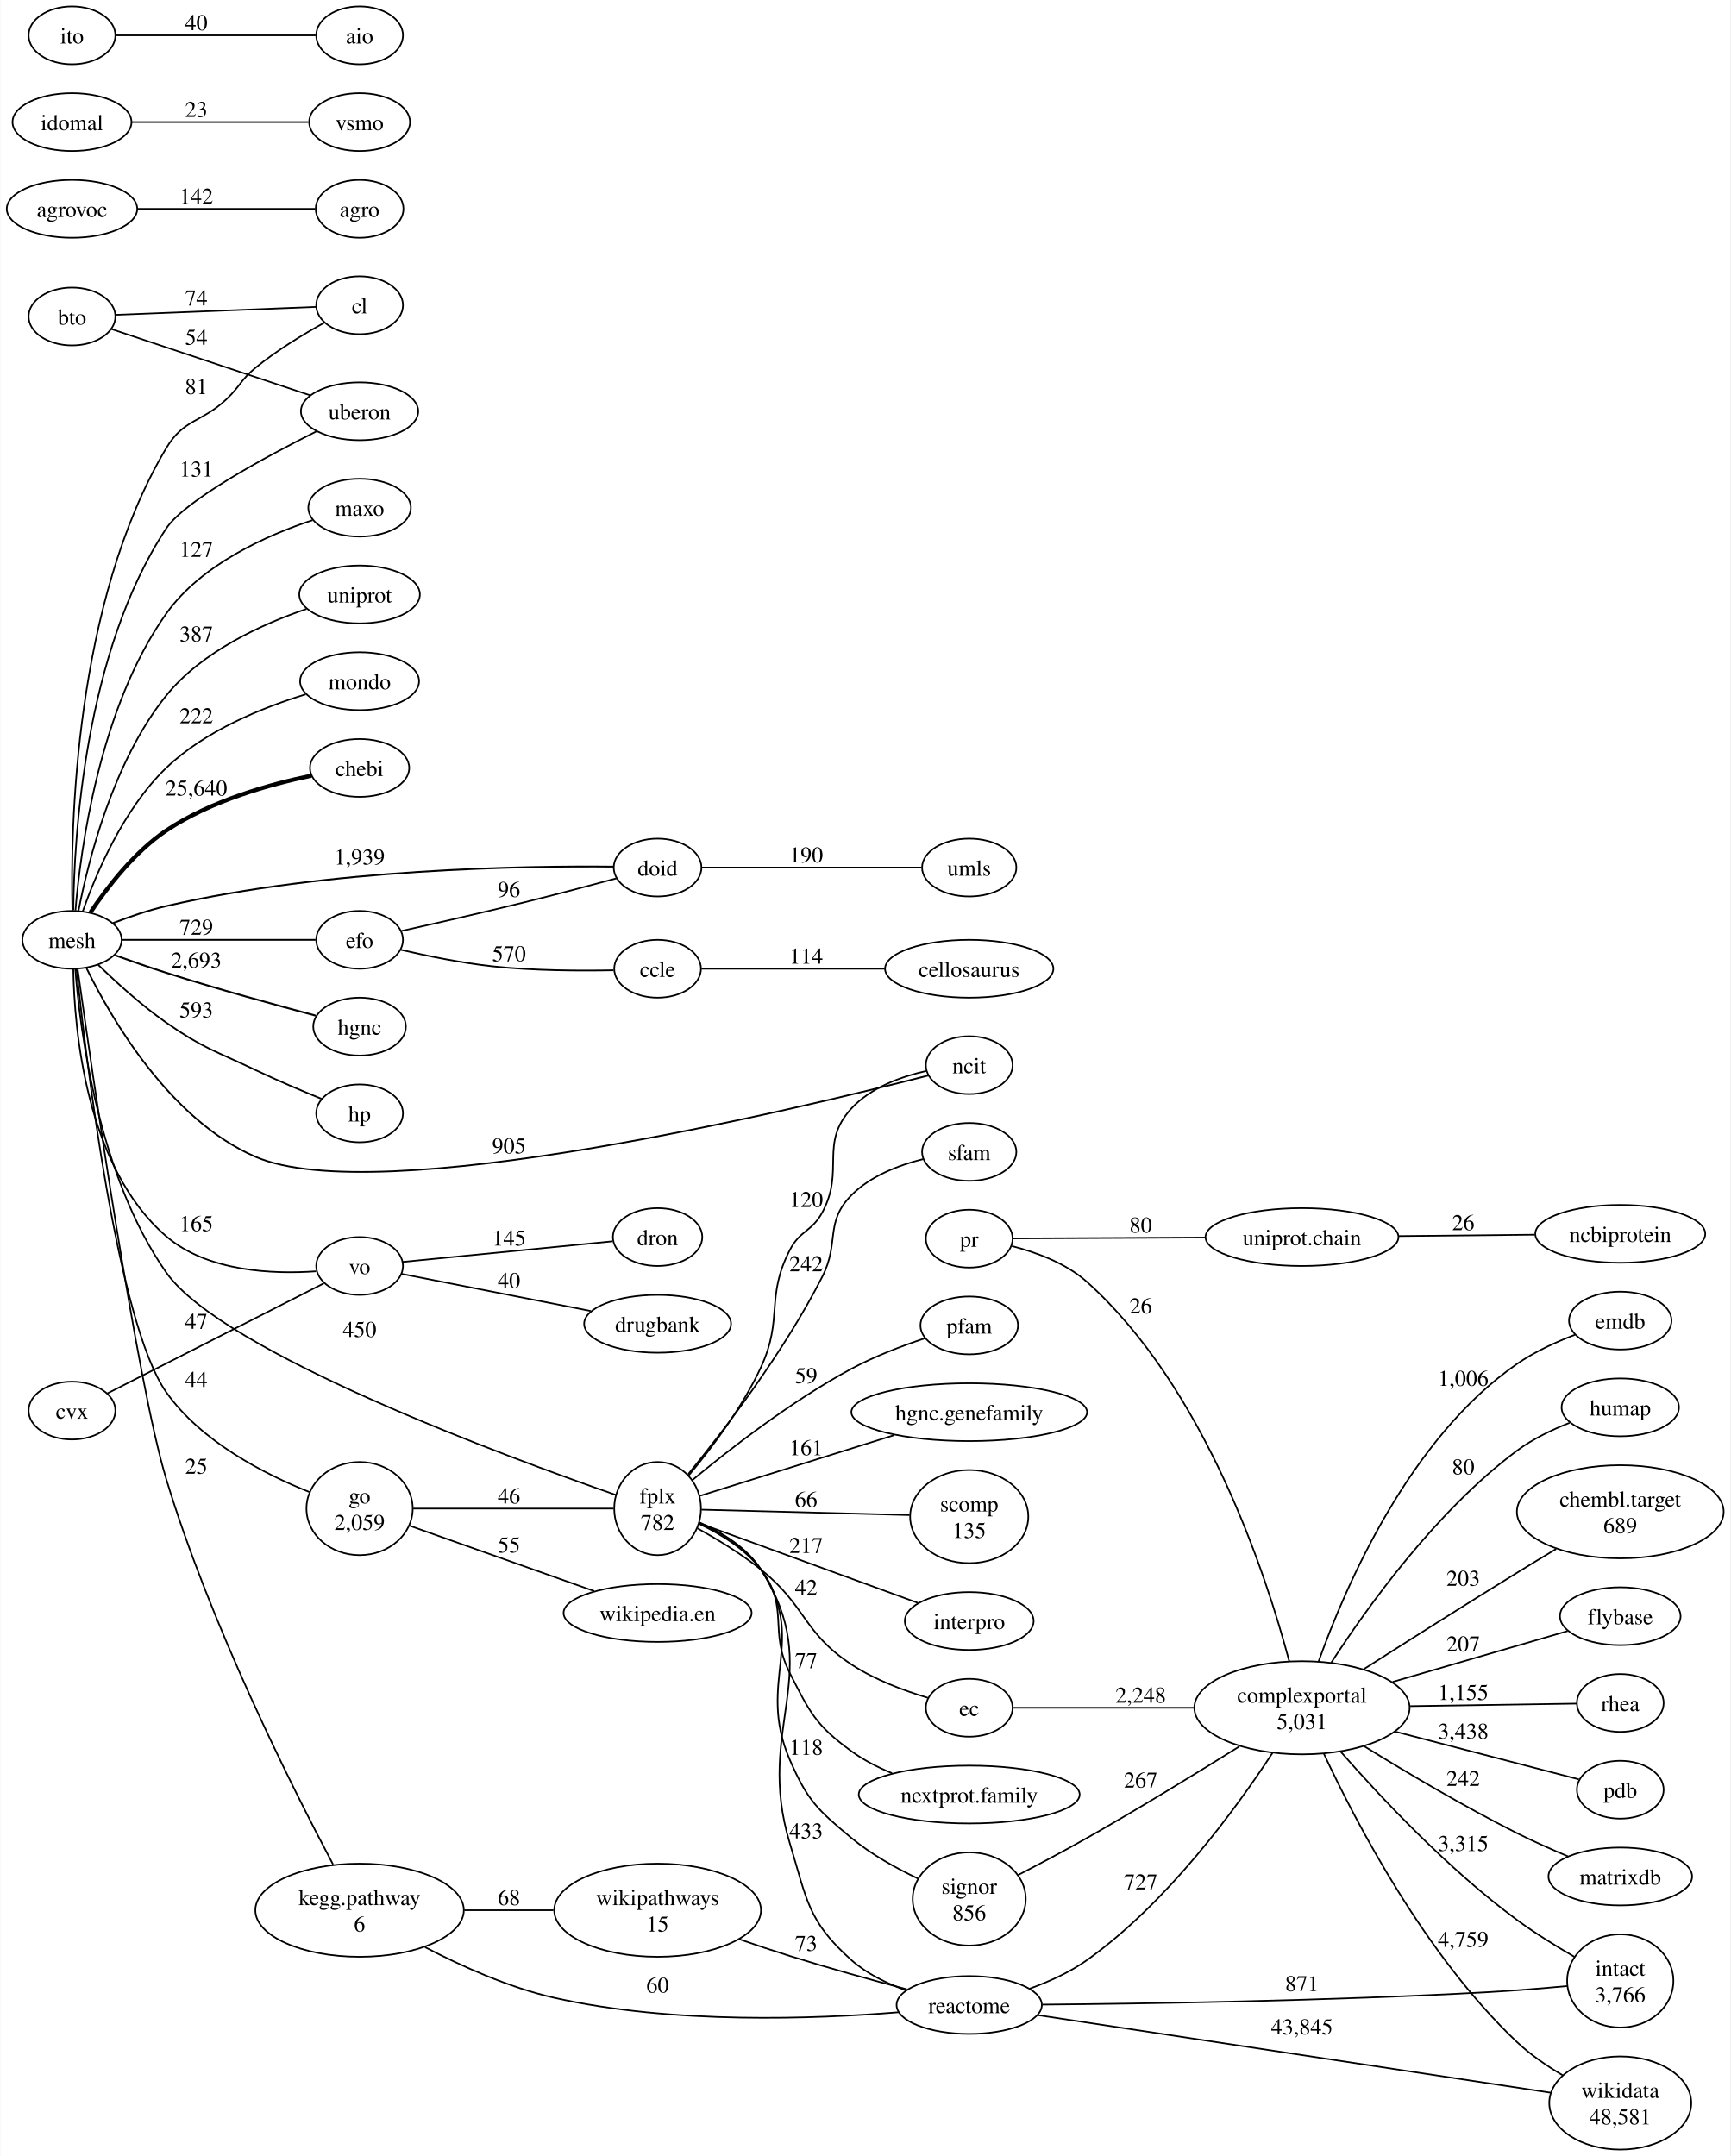
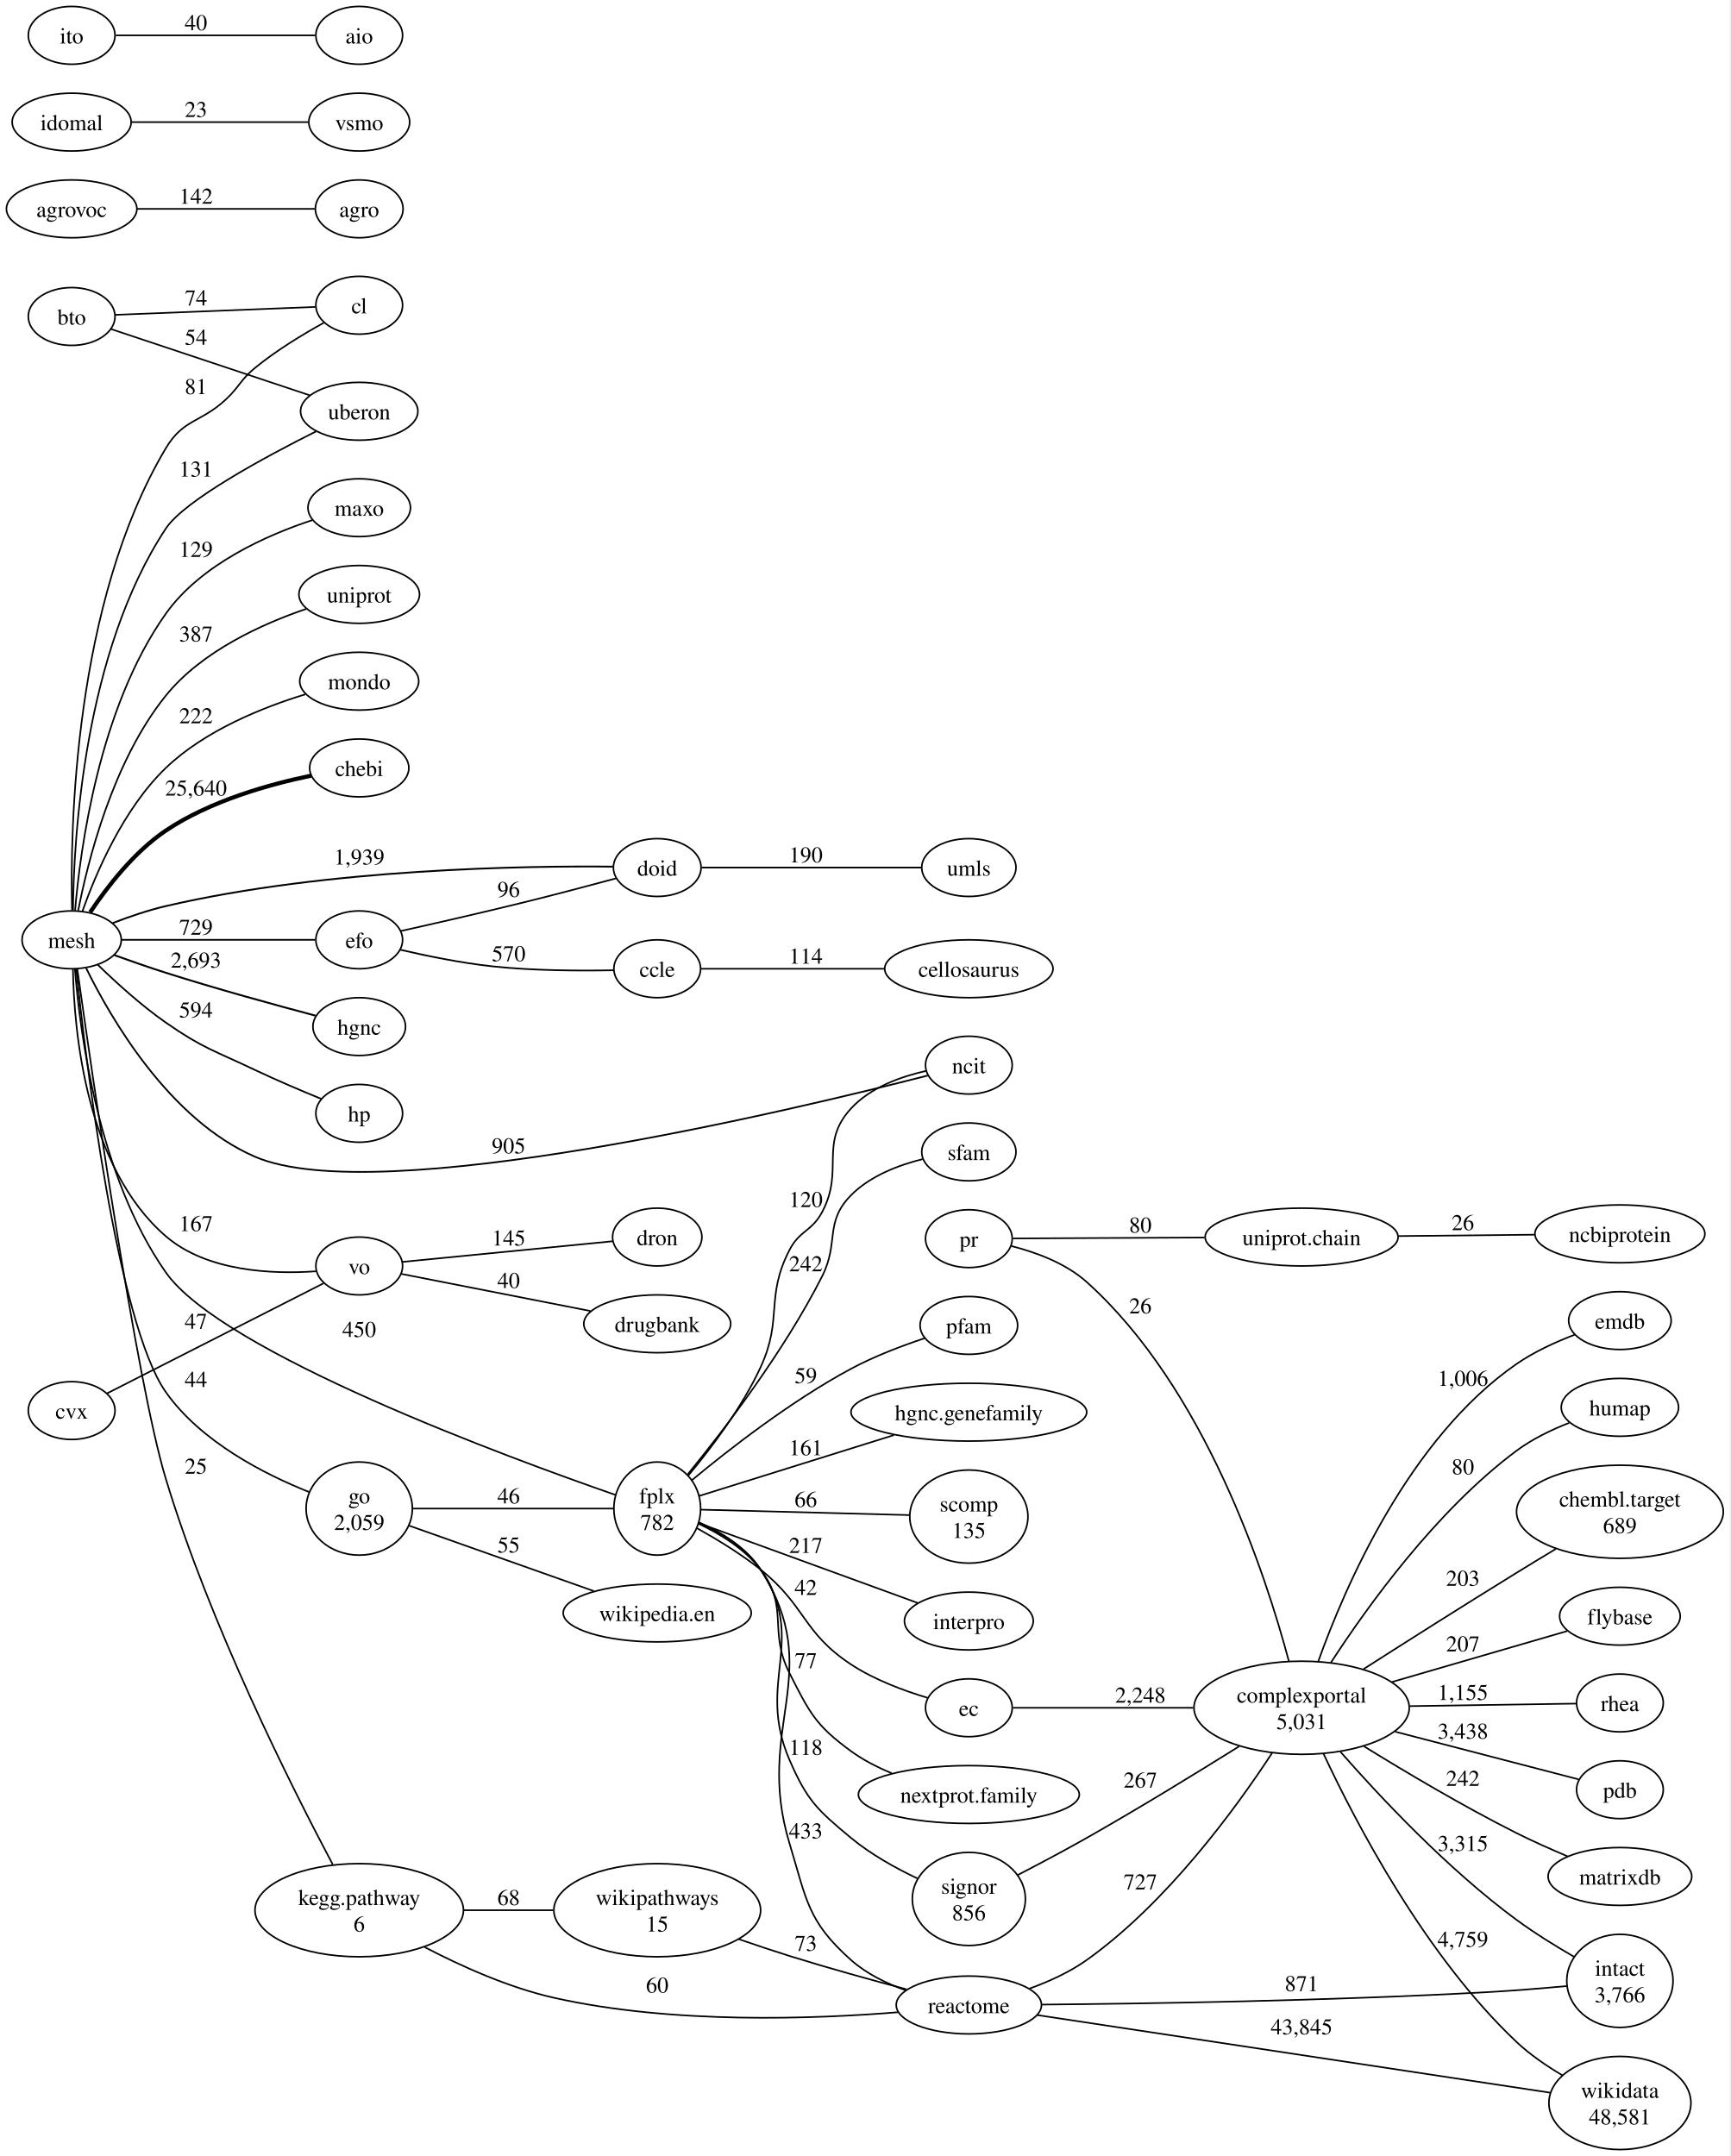
- <svg xmlns="http://www.w3.org/2000/svg" width="1077pt" height="1342pt" viewBox="0.00 0.00 1076.56 1341.99">
+ <svg xmlns="http://www.w3.org/2000/svg" width="1077pt" height="1342pt" viewBox="0.00 0.00 1077.00 1342.00">
  <g id="graph0" class="graph" transform="scale(1 1) rotate(0) translate(4 1337.99)">
    <polygon fill="white" stroke="none" points="-4,4 -4,-1337.99 1072.56,-1337.99 1072.56,4 -4,4" />
    <g id="node1" class="node">
      <ellipse fill="none" stroke="black" cx="40.6" cy="-752.99" rx="30.88" ry="18" />
-       <text text-anchor="middle" x="40.6" y="-747.94" font-family="Times,serif" font-size="14.00">mesh</text>
+       <text xml:space="preserve" text-anchor="middle" x="40.6" y="-747.94" font-family="Times,serif" font-size="14.00">mesh</text>
    </g>
    <g id="node2" class="node">
      <ellipse fill="none" stroke="black" cx="219.58" cy="-859.99" rx="30.88" ry="18" />
-       <text text-anchor="middle" x="219.58" y="-854.94" font-family="Times,serif" font-size="14.00">chebi</text>
+       <text xml:space="preserve" text-anchor="middle" x="219.58" y="-854.94" font-family="Times,serif" font-size="14.00">chebi</text>
    </g>
    <g id="edge1" class="edge">
      <path fill="none" stroke="black" stroke-width="2.58" d="M52.13,-770.15C62.39,-785.51 79.3,-807.61 99.21,-820.99 126.89,-839.6 164.12,-849.9 189.6,-855.17" />
-       <text text-anchor="middle" x="117.96" y="-842.8" font-family="Times,serif" font-size="14.00">25,640</text>
+       <text xml:space="preserve" text-anchor="middle" x="117.96" y="-842.8" font-family="Times,serif" font-size="14.00">25,640</text>
    </g>
    <g id="node3" class="node">
      <ellipse fill="none" stroke="black" cx="219.58" cy="-752.99" rx="27" ry="18" />
-       <text text-anchor="middle" x="219.58" y="-747.94" font-family="Times,serif" font-size="14.00">efo</text>
+       <text xml:space="preserve" text-anchor="middle" x="219.58" y="-747.94" font-family="Times,serif" font-size="14.00">efo</text>
    </g>
    <g id="edge2" class="edge">
      <path fill="none" stroke="black" stroke-width="1.04" d="M71.63,-752.99C105.45,-752.99 159.91,-752.99 192.18,-752.99" />
-       <text text-anchor="middle" x="117.96" y="-756.19" font-family="Times,serif" font-size="14.00">729</text>
+       <text xml:space="preserve" text-anchor="middle" x="117.96" y="-756.19" font-family="Times,serif" font-size="14.00">729</text>
    </g>
    <g id="node4" class="node">
      <ellipse fill="none" stroke="black" cx="405.06" cy="-797.99" rx="27.3" ry="18" />
-       <text text-anchor="middle" x="405.06" y="-792.94" font-family="Times,serif" font-size="14.00">doid</text>
+       <text xml:space="preserve" text-anchor="middle" x="405.06" y="-792.94" font-family="Times,serif" font-size="14.00">doid</text>
    </g>
    <g id="edge3" class="edge">
      <path fill="none" stroke="black" stroke-width="1.12" d="M66.16,-763.43C76.23,-767.32 88.11,-771.41 99.21,-773.99 200.04,-797.46 324.14,-799.1 377.55,-798.55" />
-       <text text-anchor="middle" x="219.58" y="-799.88" font-family="Times,serif" font-size="14.00">1,939</text>
+       <text xml:space="preserve" text-anchor="middle" x="219.58" y="-799.88" font-family="Times,serif" font-size="14.00">1,939</text>
    </g>
    <g id="node5" class="node">
      <ellipse fill="none" stroke="black" cx="219.58" cy="-698.99" rx="28.83" ry="18" />
-       <text text-anchor="middle" x="219.58" y="-693.94" font-family="Times,serif" font-size="14.00">hgnc</text>
+       <text xml:space="preserve" text-anchor="middle" x="219.58" y="-693.94" font-family="Times,serif" font-size="14.00">hgnc</text>
    </g>
    <g id="edge4" class="edge">
      <path fill="none" stroke="black" stroke-width="1.17" d="M67.28,-743.43C77.21,-739.85 88.69,-735.84 99.21,-732.49 131,-722.38 168.06,-712.24 192.35,-705.8" />
-       <text text-anchor="middle" x="117.96" y="-735.69" font-family="Times,serif" font-size="14.00">2,693</text>
+       <text xml:space="preserve" text-anchor="middle" x="117.96" y="-735.69" font-family="Times,serif" font-size="14.00">2,693</text>
    </g>
    <g id="node6" class="node">
      <ellipse fill="none" stroke="black" cx="219.58" cy="-644.99" rx="27" ry="18" />
-       <text text-anchor="middle" x="219.58" y="-639.94" font-family="Times,serif" font-size="14.00">hp</text>
+       <text xml:space="preserve" text-anchor="middle" x="219.58" y="-639.94" font-family="Times,serif" font-size="14.00">hp</text>
    </g>
    <g id="edge5" class="edge">
      <path fill="none" stroke="black" stroke-width="1.04" d="M56.88,-737.47C68.02,-726.63 83.8,-712.24 99.21,-701.49 122.12,-685.51 129.48,-684 154.71,-671.99 168.19,-665.58 183.6,-659.04 195.9,-654.01" />
-       <text text-anchor="middle" x="117.96" y="-704.69" font-family="Times,serif" font-size="14.00">593</text>
+       <text xml:space="preserve" text-anchor="middle" x="117.96" y="-704.69" font-family="Times,serif" font-size="14.00">594</text>
    </g>
    <g id="node7" class="node">
      <ellipse fill="none" stroke="black" cx="219.58" cy="-398.99" rx="33.06" ry="28.99" />
-       <text text-anchor="middle" x="219.58" y="-402.19" font-family="Times,serif" font-size="14.00">go</text>
-       <text text-anchor="middle" x="219.58" y="-385.69" font-family="Times,serif" font-size="14.00">2,059</text>
+       <text xml:space="preserve" text-anchor="middle" x="219.58" y="-402.19" font-family="Times,serif" font-size="14.00">go</text>
+       <text xml:space="preserve" text-anchor="middle" x="219.58" y="-385.69" font-family="Times,serif" font-size="14.00">2,059</text>
    </g>
    <g id="edge6" class="edge">
      <path fill="none" stroke="black" d="M43.43,-734.73C49.24,-679.4 68.77,-514.73 99.21,-471.49 121.05,-440.46 160.8,-420.28 188.4,-409.27" />
-       <text text-anchor="middle" x="117.96" y="-474.69" font-family="Times,serif" font-size="14.00">44</text>
+       <text xml:space="preserve" text-anchor="middle" x="117.96" y="-474.69" font-family="Times,serif" font-size="14.00">44</text>
    </g>
    <g id="node8" class="node">
      <ellipse fill="none" stroke="black" cx="405.06" cy="-398.99" rx="27" ry="28.99" />
-       <text text-anchor="middle" x="405.06" y="-402.19" font-family="Times,serif" font-size="14.00">fplx</text>
-       <text text-anchor="middle" x="405.06" y="-385.69" font-family="Times,serif" font-size="14.00">782</text>
+       <text xml:space="preserve" text-anchor="middle" x="405.06" y="-402.19" font-family="Times,serif" font-size="14.00">fplx</text>
+       <text xml:space="preserve" text-anchor="middle" x="405.06" y="-385.69" font-family="Times,serif" font-size="14.00">782</text>
    </g>
    <g id="edge7" class="edge">
      <path fill="none" stroke="black" d="M42.65,-734.66C45.64,-696.3 57,-606.15 99.21,-545.99 134.22,-496.09 312.76,-430.51 379.15,-407.45" />
-       <text text-anchor="middle" x="219.58" y="-505.81" font-family="Times,serif" font-size="14.00">450</text>
+       <text xml:space="preserve" text-anchor="middle" x="219.58" y="-505.81" font-family="Times,serif" font-size="14.00">450</text>
    </g>
    <g id="node9" class="node">
      <ellipse fill="none" stroke="black" cx="219.58" cy="-1147.99" rx="27" ry="18" />
-       <text text-anchor="middle" x="219.58" y="-1142.94" font-family="Times,serif" font-size="14.00">cl</text>
+       <text xml:space="preserve" text-anchor="middle" x="219.58" y="-1142.94" font-family="Times,serif" font-size="14.00">cl</text>
    </g>
    <g id="edge8" class="edge">
      <path fill="none" stroke="black" d="M40.84,-771.4C39.62,-821.43 41.82,-962.61 99.21,-1058.99 110.2,-1077.45 121.05,-1074.78 136.71,-1089.49 145.3,-1097.57 145.59,-1101.51 154.71,-1108.99 167.97,-1119.87 184.54,-1129.89 197.48,-1137.06" />
-       <text text-anchor="middle" x="117.96" y="-1092.69" font-family="Times,serif" font-size="14.00">81</text>
+       <text xml:space="preserve" text-anchor="middle" x="117.96" y="-1092.69" font-family="Times,serif" font-size="14.00">81</text>
    </g>
    <g id="node10" class="node">
      <ellipse fill="none" stroke="black" cx="219.58" cy="-549.99" rx="27" ry="18" />
-       <text text-anchor="middle" x="219.58" y="-544.94" font-family="Times,serif" font-size="14.00">vo</text>
+       <text xml:space="preserve" text-anchor="middle" x="219.58" y="-544.94" font-family="Times,serif" font-size="14.00">vo</text>
    </g>
    <g id="edge9" class="edge">
      <path fill="none" stroke="black" stroke-width="1.01" d="M41.4,-734.7C42.04,-697.2 49.24,-611.52 99.21,-568.49 124.95,-546.32 165.92,-544.8 192.53,-546.67" />
-       <text text-anchor="middle" x="117.96" y="-571.69" font-family="Times,serif" font-size="14.00">165</text>
+       <text xml:space="preserve" text-anchor="middle" x="117.96" y="-571.69" font-family="Times,serif" font-size="14.00">167</text>
    </g>
    <g id="node11" class="node">
      <ellipse fill="none" stroke="black" cx="219.58" cy="-148.99" rx="64.88" ry="28.99" />
-       <text text-anchor="middle" x="219.58" y="-152.19" font-family="Times,serif" font-size="14.00">kegg.pathway</text>
-       <text text-anchor="middle" x="219.58" y="-135.69" font-family="Times,serif" font-size="14.00">6</text>
+       <text xml:space="preserve" text-anchor="middle" x="219.58" y="-152.19" font-family="Times,serif" font-size="14.00">kegg.pathway</text>
+       <text xml:space="preserve" text-anchor="middle" x="219.58" y="-135.69" font-family="Times,serif" font-size="14.00">6</text>
    </g>
    <g id="edge10" class="edge">
      <path fill="none" stroke="black" d="M44.15,-734.61C52.68,-673.61 80.78,-478.29 99.21,-417.49 126.8,-326.44 177.54,-225.55 203.07,-177.48" />
-       <text text-anchor="middle" x="117.96" y="-420.69" font-family="Times,serif" font-size="14.00">25</text>
+       <text xml:space="preserve" text-anchor="middle" x="117.96" y="-420.69" font-family="Times,serif" font-size="14.00">25</text>
    </g>
    <g id="node12" class="node">
      <ellipse fill="none" stroke="black" cx="219.58" cy="-1021.99" rx="31.9" ry="18" />
-       <text text-anchor="middle" x="219.58" y="-1016.94" font-family="Times,serif" font-size="14.00">maxo</text>
+       <text xml:space="preserve" text-anchor="middle" x="219.58" y="-1016.94" font-family="Times,serif" font-size="14.00">maxo</text>
    </g>
    <g id="edge11" class="edge">
      <path fill="none" stroke="black" stroke-width="1.01" d="M42.74,-771.28C45.9,-809.1 57.53,-897.29 99.21,-955.99 121.21,-986.98 162.55,-1005.06 190.33,-1014.23" />
-       <text text-anchor="middle" x="117.96" y="-991.37" font-family="Times,serif" font-size="14.00">127</text>
+       <text xml:space="preserve" text-anchor="middle" x="117.96" y="-991.37" font-family="Times,serif" font-size="14.00">129</text>
    </g>
    <g id="node13" class="node">
      <ellipse fill="none" stroke="black" cx="599.01" cy="-674.99" rx="27" ry="18" />
-       <text text-anchor="middle" x="599.01" y="-669.94" font-family="Times,serif" font-size="14.00">ncit</text>
+       <text xml:space="preserve" text-anchor="middle" x="599.01" y="-669.94" font-family="Times,serif" font-size="14.00">ncit</text>
    </g>
    <g id="edge12" class="edge">
      <path fill="none" stroke="black" stroke-width="1.06" d="M49.65,-735.29C64.91,-704.24 101.38,-641.04 154.71,-617.99 231.28,-584.9 491.91,-647.59 573.44,-668.53" />
-       <text text-anchor="middle" x="312.59" y="-620.09" font-family="Times,serif" font-size="14.00">905</text>
+       <text xml:space="preserve" text-anchor="middle" x="312.59" y="-620.09" font-family="Times,serif" font-size="14.00">905</text>
    </g>
    <g id="node14" class="node">
      <ellipse fill="none" stroke="black" cx="219.58" cy="-967.99" rx="37.53" ry="18" />
-       <text text-anchor="middle" x="219.58" y="-962.94" font-family="Times,serif" font-size="14.00">uniprot</text>
+       <text xml:space="preserve" text-anchor="middle" x="219.58" y="-962.94" font-family="Times,serif" font-size="14.00">uniprot</text>
    </g>
    <g id="edge13" class="edge">
      <path fill="none" stroke="black" stroke-width="1.02" d="M44.68,-771.21C50.61,-801.75 66.07,-863.92 99.21,-904.99 121.57,-932.72 159.46,-949.73 186.56,-958.97" />
-       <text text-anchor="middle" x="117.96" y="-938.7" font-family="Times,serif" font-size="14.00">387</text>
+       <text xml:space="preserve" text-anchor="middle" x="117.96" y="-938.7" font-family="Times,serif" font-size="14.00">387</text>
    </g>
    <g id="node15" class="node">
      <ellipse fill="none" stroke="black" cx="219.58" cy="-913.99" rx="37.02" ry="18" />
-       <text text-anchor="middle" x="219.58" y="-908.94" font-family="Times,serif" font-size="14.00">mondo</text>
+       <text xml:space="preserve" text-anchor="middle" x="219.58" y="-908.94" font-family="Times,serif" font-size="14.00">mondo</text>
    </g>
    <g id="edge14" class="edge">
      <path fill="none" stroke="black" stroke-width="1.01" d="M47.25,-770.67C55.43,-793.81 72.57,-834.43 99.21,-859.99 123.58,-883.38 159.84,-897.81 186,-905.8" />
-       <text text-anchor="middle" x="117.96" y="-887.8" font-family="Times,serif" font-size="14.00">222</text>
+       <text xml:space="preserve" text-anchor="middle" x="117.96" y="-887.8" font-family="Times,serif" font-size="14.00">222</text>
    </g>
    <g id="node16" class="node">
      <ellipse fill="none" stroke="black" cx="219.58" cy="-1081.99" rx="36.51" ry="18" />
-       <text text-anchor="middle" x="219.58" y="-1076.94" font-family="Times,serif" font-size="14.00">uberon</text>
+       <text xml:space="preserve" text-anchor="middle" x="219.58" y="-1076.94" font-family="Times,serif" font-size="14.00">uberon</text>
    </g>
    <g id="edge15" class="edge">
      <path fill="none" stroke="black" stroke-width="1.01" d="M41.43,-771.44C41.88,-816.07 48.23,-931.83 99.21,-1008.99 110.79,-1026.52 161.23,-1053.7 192.73,-1069.48" />
-       <text text-anchor="middle" x="117.96" y="-1041.35" font-family="Times,serif" font-size="14.00">131</text>
+       <text xml:space="preserve" text-anchor="middle" x="117.96" y="-1041.35" font-family="Times,serif" font-size="14.00">131</text>
    </g>
    <g id="edge16" class="edge">
      <path fill="none" stroke="black" stroke-width="1.01" d="M245.4,-758.47C266.12,-763.09 296.39,-769.99 322.71,-776.49 341.86,-781.22 363.43,-786.94 379.55,-791.29" />
-       <text text-anchor="middle" x="312.59" y="-779.69" font-family="Times,serif" font-size="14.00">96</text>
+       <text xml:space="preserve" text-anchor="middle" x="312.59" y="-779.69" font-family="Times,serif" font-size="14.00">96</text>
    </g>
    <g id="node17" class="node">
      <ellipse fill="none" stroke="black" cx="405.06" cy="-734.99" rx="27" ry="18" />
-       <text text-anchor="middle" x="405.06" y="-729.94" font-family="Times,serif" font-size="14.00">ccle</text>
+       <text xml:space="preserve" text-anchor="middle" x="405.06" y="-729.94" font-family="Times,serif" font-size="14.00">ccle</text>
    </g>
    <g id="edge17" class="edge">
      <path fill="none" stroke="black" stroke-width="1.04" d="M245.12,-746.82C261.29,-743.05 283,-738.58 302.46,-736.49 327.89,-733.76 357.11,-733.65 377.66,-734.05" />
-       <text text-anchor="middle" x="312.59" y="-739.69" font-family="Times,serif" font-size="14.00">570</text>
+       <text xml:space="preserve" text-anchor="middle" x="312.59" y="-739.69" font-family="Times,serif" font-size="14.00">570</text>
    </g>
    <g id="node18" class="node">
      <ellipse fill="none" stroke="black" cx="599.01" cy="-797.99" rx="29.34" ry="18" />
-       <text text-anchor="middle" x="599.01" y="-792.94" font-family="Times,serif" font-size="14.00">umls</text>
+       <text xml:space="preserve" text-anchor="middle" x="599.01" y="-792.94" font-family="Times,serif" font-size="14.00">umls</text>
    </g>
    <g id="edge18" class="edge">
      <path fill="none" stroke="black" stroke-width="1.01" d="M432.75,-797.99C468.7,-797.99 532.43,-797.99 569.36,-797.99" />
-       <text text-anchor="middle" x="497.53" y="-801.19" font-family="Times,serif" font-size="14.00">190</text>
+       <text xml:space="preserve" text-anchor="middle" x="497.53" y="-801.19" font-family="Times,serif" font-size="14.00">190</text>
    </g>
    <g id="edge19" class="edge">
      <path fill="none" stroke="black" d="M252.96,-398.99C288.45,-398.99 344.72,-398.99 377.65,-398.99" />
-       <text text-anchor="middle" x="312.59" y="-402.19" font-family="Times,serif" font-size="14.00">46</text>
+       <text xml:space="preserve" text-anchor="middle" x="312.59" y="-402.19" font-family="Times,serif" font-size="14.00">46</text>
    </g>
    <g id="node19" class="node">
      <ellipse fill="none" stroke="black" cx="405.06" cy="-333.99" rx="58.52" ry="18" />
-       <text text-anchor="middle" x="405.06" y="-328.94" font-family="Times,serif" font-size="14.00">wikipedia.en</text>
+       <text xml:space="preserve" text-anchor="middle" x="405.06" y="-328.94" font-family="Times,serif" font-size="14.00">wikipedia.en</text>
    </g>
    <g id="edge20" class="edge">
      <path fill="none" stroke="black" d="M250.47,-388.4C281.85,-377.29 331.29,-359.77 365.57,-347.63" />
-       <text text-anchor="middle" x="312.59" y="-371.64" font-family="Times,serif" font-size="14.00">55</text>
+       <text xml:space="preserve" text-anchor="middle" x="312.59" y="-371.64" font-family="Times,serif" font-size="14.00">55</text>
    </g>
    <g id="edge22" class="edge">
      <path fill="none" stroke="black" d="M424.42,-419.6C438.63,-436.58 457.8,-461.87 469.4,-486.99 483.42,-517.33 472.08,-530.3 487.4,-559.99 493.73,-572.24 501.15,-571.34 507.65,-583.49 521.71,-609.73 505.52,-626.07 525.65,-647.99 537.72,-661.13 556.78,-667.9 572.31,-671.38" />
-       <text text-anchor="middle" x="497.53" y="-586.69" font-family="Times,serif" font-size="14.00">120</text>
+       <text xml:space="preserve" text-anchor="middle" x="497.53" y="-586.69" font-family="Times,serif" font-size="14.00">120</text>
    </g>
    <g id="node20" class="node">
      <ellipse fill="none" stroke="black" cx="599.01" cy="-89.99" rx="45.21" ry="18" />
-       <text text-anchor="middle" x="599.01" y="-84.94" font-family="Times,serif" font-size="14.00">reactome</text>
+       <text xml:space="preserve" text-anchor="middle" x="599.01" y="-84.94" font-family="Times,serif" font-size="14.00">reactome</text>
    </g>
    <g id="edge21" class="edge">
      <path fill="none" stroke="black" d="M431.11,-390.37C444.74,-384.33 460.58,-374.83 469.4,-360.99 510.38,-296.75 465.23,-263.39 487.4,-190.49 498.01,-155.64 498.44,-142.21 525.65,-117.99 535.21,-109.48 547.64,-103.43 559.5,-99.19" />
-       <text text-anchor="middle" x="497.53" y="-193.69" font-family="Times,serif" font-size="14.00">433</text>
+       <text xml:space="preserve" text-anchor="middle" x="497.53" y="-193.69" font-family="Times,serif" font-size="14.00">433</text>
    </g>
    <g id="node21" class="node">
      <ellipse fill="none" stroke="black" cx="599.01" cy="-458.99" rx="73.36" ry="18" />
-       <text text-anchor="middle" x="599.01" y="-453.94" font-family="Times,serif" font-size="14.00">hgnc.genefamily</text>
+       <text xml:space="preserve" text-anchor="middle" x="599.01" y="-453.94" font-family="Times,serif" font-size="14.00">hgnc.genefamily</text>
    </g>
    <g id="edge23" class="edge">
      <path fill="none" stroke="black" d="M431.15,-406.84C461.84,-416.43 514.38,-432.85 552.32,-444.71" />
-       <text text-anchor="middle" x="497.53" y="-432.19" font-family="Times,serif" font-size="14.00">161</text>
+       <text xml:space="preserve" text-anchor="middle" x="497.53" y="-432.19" font-family="Times,serif" font-size="14.00">161</text>
    </g>
    <g id="node22" class="node">
      <ellipse fill="none" stroke="black" cx="599.01" cy="-393.99" rx="36.77" ry="28.99" />
-       <text text-anchor="middle" x="599.01" y="-397.19" font-family="Times,serif" font-size="14.00">scomp</text>
-       <text text-anchor="middle" x="599.01" y="-380.69" font-family="Times,serif" font-size="14.00">135</text>
+       <text xml:space="preserve" text-anchor="middle" x="599.01" y="-397.19" font-family="Times,serif" font-size="14.00">scomp</text>
+       <text xml:space="preserve" text-anchor="middle" x="599.01" y="-380.69" font-family="Times,serif" font-size="14.00">135</text>
    </g>
    <g id="edge24" class="edge">
      <path fill="none" stroke="black" d="M432.35,-398.31C465.92,-397.43 524.19,-395.91 561.91,-394.93" />
-       <text text-anchor="middle" x="497.53" y="-399.99" font-family="Times,serif" font-size="14.00">66</text>
+       <text xml:space="preserve" text-anchor="middle" x="497.53" y="-399.99" font-family="Times,serif" font-size="14.00">66</text>
    </g>
    <g id="node23" class="node">
      <ellipse fill="none" stroke="black" cx="599.01" cy="-328.99" rx="40.09" ry="18" />
-       <text text-anchor="middle" x="599.01" y="-323.94" font-family="Times,serif" font-size="14.00">interpro</text>
+       <text xml:space="preserve" text-anchor="middle" x="599.01" y="-323.94" font-family="Times,serif" font-size="14.00">interpro</text>
    </g>
    <g id="edge25" class="edge">
      <path fill="none" stroke="black" d="M431.15,-389.84C466.11,-377.09 529.42,-354.01 567.2,-340.23" />
-       <text text-anchor="middle" x="497.53" y="-371.38" font-family="Times,serif" font-size="14.00">217</text>
+       <text xml:space="preserve" text-anchor="middle" x="497.53" y="-371.38" font-family="Times,serif" font-size="14.00">217</text>
    </g>
    <g id="node24" class="node">
      <ellipse fill="none" stroke="black" cx="599.01" cy="-274.99" rx="27" ry="18" />
-       <text text-anchor="middle" x="599.01" y="-269.94" font-family="Times,serif" font-size="14.00">ec</text>
+       <text xml:space="preserve" text-anchor="middle" x="599.01" y="-269.94" font-family="Times,serif" font-size="14.00">ec</text>
    </g>
    <g id="edge26" class="edge">
      <path fill="none" stroke="black" d="M429.91,-386.69C442.23,-379.85 457.19,-370.77 469.4,-360.99 497.69,-338.36 495.41,-321.94 525.65,-301.99 540.2,-292.39 558.64,-285.58 573.26,-281.2" />
-       <text text-anchor="middle" x="497.53" y="-345.24" font-family="Times,serif" font-size="14.00">42</text>
+       <text xml:space="preserve" text-anchor="middle" x="497.53" y="-345.24" font-family="Times,serif" font-size="14.00">42</text>
    </g>
    <g id="node25" class="node">
      <ellipse fill="none" stroke="black" cx="599.01" cy="-220.99" rx="68.75" ry="18" />
-       <text text-anchor="middle" x="599.01" y="-215.94" font-family="Times,serif" font-size="14.00">nextprot.family</text>
+       <text xml:space="preserve" text-anchor="middle" x="599.01" y="-215.94" font-family="Times,serif" font-size="14.00">nextprot.family</text>
    </g>
    <g id="edge27" class="edge">
      <path fill="none" stroke="black" d="M430.89,-389.49C444.11,-383.25 459.61,-373.84 469.4,-360.99 487.45,-337.32 473.93,-323.03 487.4,-296.49 499.84,-272.02 503.47,-264.17 525.65,-247.99 533.24,-242.46 542.08,-237.94 550.94,-234.28" />
-       <text text-anchor="middle" x="497.53" y="-299.69" font-family="Times,serif" font-size="14.00">77</text>
+       <text xml:space="preserve" text-anchor="middle" x="497.53" y="-299.69" font-family="Times,serif" font-size="14.00">77</text>
    </g>
    <g id="node26" class="node">
      <ellipse fill="none" stroke="black" cx="599.01" cy="-620.99" rx="29.34" ry="18" />
-       <text text-anchor="middle" x="599.01" y="-615.94" font-family="Times,serif" font-size="14.00">sfam</text>
+       <text xml:space="preserve" text-anchor="middle" x="599.01" y="-615.94" font-family="Times,serif" font-size="14.00">sfam</text>
    </g>
    <g id="edge28" class="edge">
      <path fill="none" stroke="black" d="M424,-420.26C446.15,-447.38 483.82,-496.43 507.65,-543.49 518.42,-564.75 508.93,-577.02 525.65,-593.99 537.51,-606.03 555.23,-612.75 570.16,-616.48" />
-       <text text-anchor="middle" x="497.53" y="-546.69" font-family="Times,serif" font-size="14.00">242</text>
+       <text xml:space="preserve" text-anchor="middle" x="497.53" y="-546.69" font-family="Times,serif" font-size="14.00">242</text>
    </g>
    <g id="node27" class="node">
      <ellipse fill="none" stroke="black" cx="599.01" cy="-512.99" rx="30.37" ry="18" />
-       <text text-anchor="middle" x="599.01" y="-507.94" font-family="Times,serif" font-size="14.00">pfam</text>
+       <text xml:space="preserve" text-anchor="middle" x="599.01" y="-507.94" font-family="Times,serif" font-size="14.00">pfam</text>
    </g>
    <g id="edge29" class="edge">
      <path fill="none" stroke="black" d="M426.5,-416.55C449.44,-435.59 488.33,-465.94 525.65,-485.99 540.18,-493.8 557.45,-500.33 571.48,-505.02" />
-       <text text-anchor="middle" x="497.53" y="-477.06" font-family="Times,serif" font-size="14.00">59</text>
+       <text xml:space="preserve" text-anchor="middle" x="497.53" y="-477.06" font-family="Times,serif" font-size="14.00">59</text>
    </g>
    <g id="node28" class="node">
      <ellipse fill="none" stroke="black" cx="599.01" cy="-155.99" rx="35.18" ry="28.99" />
-       <text text-anchor="middle" x="599.01" y="-159.19" font-family="Times,serif" font-size="14.00">signor</text>
-       <text text-anchor="middle" x="599.01" y="-142.69" font-family="Times,serif" font-size="14.00">856</text>
+       <text xml:space="preserve" text-anchor="middle" x="599.01" y="-159.19" font-family="Times,serif" font-size="14.00">signor</text>
+       <text xml:space="preserve" text-anchor="middle" x="599.01" y="-142.69" font-family="Times,serif" font-size="14.00">856</text>
    </g>
    <g id="edge30" class="edge">
      <path fill="none" stroke="black" d="M431.19,-390.07C444.67,-383.98 460.33,-374.52 469.4,-360.99 499.07,-316.74 466.21,-291.36 487.4,-242.49 498.33,-217.31 504.54,-211.54 525.65,-193.99 537.99,-183.74 553.53,-175.14 567.05,-168.72" />
-       <text text-anchor="middle" x="497.53" y="-245.69" font-family="Times,serif" font-size="14.00">118</text>
+       <text xml:space="preserve" text-anchor="middle" x="497.53" y="-245.69" font-family="Times,serif" font-size="14.00">118</text>
    </g>
    <g id="node34" class="node">
      <ellipse fill="none" stroke="black" cx="405.06" cy="-567.99" rx="27.81" ry="18" />
-       <text text-anchor="middle" x="405.06" y="-562.94" font-family="Times,serif" font-size="14.00">dron</text>
+       <text xml:space="preserve" text-anchor="middle" x="405.06" y="-562.94" font-family="Times,serif" font-size="14.00">dron</text>
    </g>
    <g id="edge36" class="edge">
      <path fill="none" stroke="black" stroke-width="1.01" d="M246.48,-552.53C281.05,-555.92 342,-561.9 377.1,-565.35" />
-       <text text-anchor="middle" x="312.59" y="-562.73" font-family="Times,serif" font-size="14.00">145</text>
+       <text xml:space="preserve" text-anchor="middle" x="312.59" y="-562.73" font-family="Times,serif" font-size="14.00">145</text>
    </g>
    <g id="node35" class="node">
      <ellipse fill="none" stroke="black" cx="405.06" cy="-513.99" rx="45.72" ry="18" />
-       <text text-anchor="middle" x="405.06" y="-508.94" font-family="Times,serif" font-size="14.00">drugbank</text>
+       <text xml:space="preserve" text-anchor="middle" x="405.06" y="-508.94" font-family="Times,serif" font-size="14.00">drugbank</text>
    </g>
    <g id="edge37" class="edge">
      <path fill="none" stroke="black" d="M245.71,-545.06C276.04,-539.11 327.43,-529.03 363.42,-521.96" />
-       <text text-anchor="middle" x="312.59" y="-536.27" font-family="Times,serif" font-size="14.00">40</text>
+       <text xml:space="preserve" text-anchor="middle" x="312.59" y="-536.27" font-family="Times,serif" font-size="14.00">40</text>
    </g>
    <g id="edge41" class="edge">
      <path fill="none" stroke="black" d="M260.28,-126.01C283.02,-114.14 312.56,-100.84 340.71,-94.49 414.59,-77.84 503.43,-81.27 555.04,-85.48" />
-       <text text-anchor="middle" x="405.06" y="-97.69" font-family="Times,serif" font-size="14.00">60</text>
+       <text xml:space="preserve" text-anchor="middle" x="405.06" y="-97.69" font-family="Times,serif" font-size="14.00">60</text>
    </g>
    <g id="node40" class="node">
      <ellipse fill="none" stroke="black" cx="405.06" cy="-148.99" rx="64.35" ry="28.99" />
-       <text text-anchor="middle" x="405.06" y="-152.19" font-family="Times,serif" font-size="14.00">wikipathways</text>
-       <text text-anchor="middle" x="405.06" y="-135.69" font-family="Times,serif" font-size="14.00">15</text>
+       <text xml:space="preserve" text-anchor="middle" x="405.06" y="-152.19" font-family="Times,serif" font-size="14.00">wikipathways</text>
+       <text xml:space="preserve" text-anchor="middle" x="405.06" y="-135.69" font-family="Times,serif" font-size="14.00">15</text>
    </g>
    <g id="edge40" class="edge">
      <path fill="none" stroke="black" d="M284.75,-148.99C302.73,-148.99 322.27,-148.99 340.23,-148.99" />
-       <text text-anchor="middle" x="312.59" y="-152.19" font-family="Times,serif" font-size="14.00">68</text>
+       <text xml:space="preserve" text-anchor="middle" x="312.59" y="-152.19" font-family="Times,serif" font-size="14.00">68</text>
    </g>
    <g id="node32" class="node">
      <ellipse fill="none" stroke="black" cx="599.01" cy="-734.99" rx="52.38" ry="18" />
-       <text text-anchor="middle" x="599.01" y="-729.94" font-family="Times,serif" font-size="14.00">cellosaurus</text>
+       <text xml:space="preserve" text-anchor="middle" x="599.01" y="-729.94" font-family="Times,serif" font-size="14.00">cellosaurus</text>
    </g>
    <g id="edge34" class="edge">
      <path fill="none" stroke="black" stroke-width="1.01" d="M432.35,-734.99C461.61,-734.99 509.63,-734.99 546.45,-734.99" />
-       <text text-anchor="middle" x="497.53" y="-738.19" font-family="Times,serif" font-size="14.00">114</text>
+       <text xml:space="preserve" text-anchor="middle" x="497.53" y="-738.19" font-family="Times,serif" font-size="14.00">114</text>
    </g>
    <g id="node41" class="node">
      <ellipse fill="none" stroke="black" cx="806.12" cy="-274.99" rx="67" ry="28.99" />
-       <text text-anchor="middle" x="806.12" y="-278.19" font-family="Times,serif" font-size="14.00">complexportal</text>
-       <text text-anchor="middle" x="806.12" y="-261.69" font-family="Times,serif" font-size="14.00">5,031</text>
+       <text xml:space="preserve" text-anchor="middle" x="806.12" y="-278.19" font-family="Times,serif" font-size="14.00">complexportal</text>
+       <text xml:space="preserve" text-anchor="middle" x="806.12" y="-261.69" font-family="Times,serif" font-size="14.00">5,031</text>
    </g>
    <g id="edge43" class="edge">
      <path fill="none" stroke="black" d="M636.76,-100.2C648.77,-104.55 661.73,-110.41 672.37,-117.99 722.37,-153.62 765.11,-212.24 787.77,-246.88" />
-       <text text-anchor="middle" x="705.75" y="-161.94" font-family="Times,serif" font-size="14.00">727</text>
+       <text xml:space="preserve" text-anchor="middle" x="705.75" y="-161.94" font-family="Times,serif" font-size="14.00">727</text>
    </g>
    <g id="node42" class="node">
      <ellipse fill="none" stroke="black" cx="1004.22" cy="-104.99" rx="33.06" ry="28.99" />
-       <text text-anchor="middle" x="1004.22" y="-108.19" font-family="Times,serif" font-size="14.00">intact</text>
-       <text text-anchor="middle" x="1004.22" y="-91.69" font-family="Times,serif" font-size="14.00">3,766</text>
+       <text xml:space="preserve" text-anchor="middle" x="1004.22" y="-108.19" font-family="Times,serif" font-size="14.00">intact</text>
+       <text xml:space="preserve" text-anchor="middle" x="1004.22" y="-91.69" font-family="Times,serif" font-size="14.00">3,766</text>
    </g>
    <g id="edge44" class="edge">
      <path fill="none" stroke="black" d="M644.56,-90.24C706.71,-90.78 822.95,-92.51 921.87,-97.99 938.15,-98.89 956.21,-100.4 971.18,-101.78" />
-       <text text-anchor="middle" x="806.12" y="-98.63" font-family="Times,serif" font-size="14.00">871</text>
+       <text xml:space="preserve" text-anchor="middle" x="806.12" y="-98.63" font-family="Times,serif" font-size="14.00">871</text>
    </g>
    <g id="node43" class="node">
      <ellipse fill="none" stroke="black" cx="1004.22" cy="-28.99" rx="44.19" ry="28.99" />
-       <text text-anchor="middle" x="1004.22" y="-32.19" font-family="Times,serif" font-size="14.00">wikidata</text>
-       <text text-anchor="middle" x="1004.22" y="-15.69" font-family="Times,serif" font-size="14.00">48,581</text>
+       <text xml:space="preserve" text-anchor="middle" x="1004.22" y="-32.19" font-family="Times,serif" font-size="14.00">wikidata</text>
+       <text xml:space="preserve" text-anchor="middle" x="1004.22" y="-15.69" font-family="Times,serif" font-size="14.00">48,581</text>
    </g>
    <g id="edge45" class="edge">
      <path fill="none" stroke="black" d="M641.64,-83.69C718.81,-72.02 883.23,-47.14 960.9,-35.39" />
-       <text text-anchor="middle" x="806.12" y="-71.72" font-family="Times,serif" font-size="14.00">43,845</text>
+       <text xml:space="preserve" text-anchor="middle" x="806.12" y="-71.72" font-family="Times,serif" font-size="14.00">43,845</text>
    </g>
    <g id="edge49" class="edge">
      <path fill="none" stroke="black" d="M626.41,-274.99C654.65,-274.99 700.54,-274.99 738.74,-274.99" />
-       <text text-anchor="middle" x="705.75" y="-278.19" font-family="Times,serif" font-size="14.00">2,248</text>
+       <text xml:space="preserve" text-anchor="middle" x="705.75" y="-278.19" font-family="Times,serif" font-size="14.00">2,248</text>
    </g>
    <g id="edge50" class="edge">
      <path fill="none" stroke="black" d="M629.47,-170.91C642.69,-177.75 658.42,-186.08 672.37,-193.99 704.78,-212.37 740.83,-234.47 767.17,-250.94" />
-       <text text-anchor="middle" x="705.75" y="-225.33" font-family="Times,serif" font-size="14.00">267</text>
+       <text xml:space="preserve" text-anchor="middle" x="705.75" y="-225.33" font-family="Times,serif" font-size="14.00">267</text>
    </g>
    <g id="node29" class="node">
      <ellipse fill="none" stroke="black" cx="40.6" cy="-1207.99" rx="40.6" ry="18" />
-       <text text-anchor="middle" x="40.6" y="-1202.94" font-family="Times,serif" font-size="14.00">agrovoc</text>
+       <text xml:space="preserve" text-anchor="middle" x="40.6" y="-1202.94" font-family="Times,serif" font-size="14.00">agrovoc</text>
    </g>
    <g id="node30" class="node">
      <ellipse fill="none" stroke="black" cx="219.58" cy="-1207.99" rx="27.3" ry="18" />
-       <text text-anchor="middle" x="219.58" y="-1202.94" font-family="Times,serif" font-size="14.00">agro</text>
+       <text xml:space="preserve" text-anchor="middle" x="219.58" y="-1202.94" font-family="Times,serif" font-size="14.00">agro</text>
    </g>
    <g id="edge31" class="edge">
      <path fill="none" stroke="black" stroke-width="1.01" d="M81.32,-1207.99C115.05,-1207.99 162.54,-1207.99 191.9,-1207.99" />
-       <text text-anchor="middle" x="117.96" y="-1211.19" font-family="Times,serif" font-size="14.00">142</text>
+       <text xml:space="preserve" text-anchor="middle" x="117.96" y="-1211.19" font-family="Times,serif" font-size="14.00">142</text>
    </g>
    <g id="node31" class="node">
      <ellipse fill="none" stroke="black" cx="40.6" cy="-1140.99" rx="27" ry="18" />
-       <text text-anchor="middle" x="40.6" y="-1135.94" font-family="Times,serif" font-size="14.00">bto</text>
+       <text xml:space="preserve" text-anchor="middle" x="40.6" y="-1135.94" font-family="Times,serif" font-size="14.00">bto</text>
    </g>
    <g id="edge32" class="edge">
      <path fill="none" stroke="black" d="M67.72,-1142.02C101.18,-1143.35 158.85,-1145.63 192.36,-1146.95" />
-       <text text-anchor="middle" x="117.96" y="-1147.9" font-family="Times,serif" font-size="14.00">74</text>
+       <text xml:space="preserve" text-anchor="middle" x="117.96" y="-1147.9" font-family="Times,serif" font-size="14.00">74</text>
    </g>
    <g id="edge33" class="edge">
      <path fill="none" stroke="black" d="M65.11,-1133.16C96.98,-1122.53 153.93,-1103.55 188.78,-1091.93" />
-       <text text-anchor="middle" x="117.96" y="-1123.42" font-family="Times,serif" font-size="14.00">54</text>
+       <text xml:space="preserve" text-anchor="middle" x="117.96" y="-1123.42" font-family="Times,serif" font-size="14.00">54</text>
    </g>
    <g id="node33" class="node">
      <ellipse fill="none" stroke="black" cx="40.6" cy="-459.99" rx="27" ry="18" />
-       <text text-anchor="middle" x="40.6" y="-454.94" font-family="Times,serif" font-size="14.00">cvx</text>
+       <text xml:space="preserve" text-anchor="middle" x="40.6" y="-454.94" font-family="Times,serif" font-size="14.00">cvx</text>
    </g>
    <g id="edge35" class="edge">
      <path fill="none" stroke="black" d="M62.6,-470.67C96.57,-487.94 163.21,-521.83 197.34,-539.19" />
-       <text text-anchor="middle" x="117.96" y="-510.89" font-family="Times,serif" font-size="14.00">47</text>
+       <text xml:space="preserve" text-anchor="middle" x="117.96" y="-510.89" font-family="Times,serif" font-size="14.00">47</text>
    </g>
    <g id="node36" class="node">
      <ellipse fill="none" stroke="black" cx="40.6" cy="-1261.99" rx="37.02" ry="18" />
-       <text text-anchor="middle" x="40.6" y="-1256.94" font-family="Times,serif" font-size="14.00">idomal</text>
+       <text xml:space="preserve" text-anchor="middle" x="40.6" y="-1256.94" font-family="Times,serif" font-size="14.00">idomal</text>
    </g>
    <g id="node37" class="node">
      <ellipse fill="none" stroke="black" cx="219.58" cy="-1261.99" rx="31.39" ry="18" />
-       <text text-anchor="middle" x="219.58" y="-1256.94" font-family="Times,serif" font-size="14.00">vsmo</text>
+       <text xml:space="preserve" text-anchor="middle" x="219.58" y="-1256.94" font-family="Times,serif" font-size="14.00">vsmo</text>
    </g>
    <g id="edge38" class="edge">
      <path fill="none" stroke="black" d="M77.85,-1261.99C110.21,-1261.99 157.09,-1261.99 187.71,-1261.99" />
-       <text text-anchor="middle" x="117.96" y="-1265.19" font-family="Times,serif" font-size="14.00">23</text>
+       <text xml:space="preserve" text-anchor="middle" x="117.96" y="-1265.19" font-family="Times,serif" font-size="14.00">23</text>
    </g>
    <g id="node38" class="node">
      <ellipse fill="none" stroke="black" cx="40.6" cy="-1315.99" rx="27" ry="18" />
-       <text text-anchor="middle" x="40.6" y="-1310.94" font-family="Times,serif" font-size="14.00">ito</text>
+       <text xml:space="preserve" text-anchor="middle" x="40.6" y="-1310.94" font-family="Times,serif" font-size="14.00">ito</text>
    </g>
    <g id="node39" class="node">
      <ellipse fill="none" stroke="black" cx="219.58" cy="-1315.99" rx="27" ry="18" />
-       <text text-anchor="middle" x="219.58" y="-1310.94" font-family="Times,serif" font-size="14.00">aio</text>
+       <text xml:space="preserve" text-anchor="middle" x="219.58" y="-1310.94" font-family="Times,serif" font-size="14.00">aio</text>
    </g>
    <g id="edge39" class="edge">
      <path fill="none" stroke="black" d="M68.1,-1315.99C101.56,-1315.99 158.79,-1315.99 192.2,-1315.99" />
-       <text text-anchor="middle" x="117.96" y="-1319.19" font-family="Times,serif" font-size="14.00">40</text>
+       <text xml:space="preserve" text-anchor="middle" x="117.96" y="-1319.19" font-family="Times,serif" font-size="14.00">40</text>
    </g>
    <g id="edge42" class="edge">
      <path fill="none" stroke="black" d="M455.78,-130.97C466.19,-127.37 477.12,-123.71 487.4,-120.49 511.45,-112.97 538.74,-105.44 560.2,-99.74" />
-       <text text-anchor="middle" x="497.53" y="-123.69" font-family="Times,serif" font-size="14.00">73</text>
+       <text xml:space="preserve" text-anchor="middle" x="497.53" y="-123.69" font-family="Times,serif" font-size="14.00">73</text>
    </g>
    <g id="edge57" class="edge">
      <path fill="none" stroke="black" d="M830.29,-247.56C855.31,-219.04 897.33,-174.3 939.87,-142.99 951.13,-134.71 964.28,-126.59 975.68,-119.99" />
-       <text text-anchor="middle" x="906.49" y="-185.86" font-family="Times,serif" font-size="14.00">3,315</text>
+       <text xml:space="preserve" text-anchor="middle" x="906.49" y="-185.86" font-family="Times,serif" font-size="14.00">3,315</text>
    </g>
    <g id="edge59" class="edge">
      <path fill="none" stroke="black" d="M819.77,-246.31C839.99,-203.05 883.16,-120.5 939.87,-66.99 948.26,-59.07 958.59,-52.02 968.44,-46.21" />
-       <text text-anchor="middle" x="906.49" y="-126.18" font-family="Times,serif" font-size="14.00">4,759</text>
+       <text xml:space="preserve" text-anchor="middle" x="906.49" y="-126.18" font-family="Times,serif" font-size="14.00">4,759</text>
    </g>
    <g id="node47" class="node">
      <ellipse fill="none" stroke="black" cx="1004.22" cy="-331.99" rx="37.53" ry="18" />
-       <text text-anchor="middle" x="1004.22" y="-326.94" font-family="Times,serif" font-size="14.00">flybase</text>
+       <text xml:space="preserve" text-anchor="middle" x="1004.22" y="-326.94" font-family="Times,serif" font-size="14.00">flybase</text>
    </g>
    <g id="edge51" class="edge">
      <path fill="none" stroke="black" d="M862.53,-291.1C897.75,-301.34 942.09,-314.22 971.48,-322.77" />
-       <text text-anchor="middle" x="906.49" y="-310.1" font-family="Times,serif" font-size="14.00">207</text>
+       <text xml:space="preserve" text-anchor="middle" x="906.49" y="-310.1" font-family="Times,serif" font-size="14.00">207</text>
    </g>
    <g id="node48" class="node">
      <ellipse fill="none" stroke="black" cx="1004.22" cy="-277.99" rx="27" ry="18" />
-       <text text-anchor="middle" x="1004.22" y="-272.94" font-family="Times,serif" font-size="14.00">rhea</text>
+       <text xml:space="preserve" text-anchor="middle" x="1004.22" y="-272.94" font-family="Times,serif" font-size="14.00">rhea</text>
    </g>
    <g id="edge52" class="edge">
      <path fill="none" stroke="black" d="M873.51,-276.01C909.07,-276.55 950.84,-277.19 977.18,-277.59" />
-       <text text-anchor="middle" x="906.49" y="-279.87" font-family="Times,serif" font-size="14.00">1,155</text>
+       <text xml:space="preserve" text-anchor="middle" x="906.49" y="-279.87" font-family="Times,serif" font-size="14.00">1,155</text>
    </g>
    <g id="node49" class="node">
      <ellipse fill="none" stroke="black" cx="1004.22" cy="-223.99" rx="27" ry="18" />
-       <text text-anchor="middle" x="1004.22" y="-218.94" font-family="Times,serif" font-size="14.00">pdb</text>
+       <text xml:space="preserve" text-anchor="middle" x="1004.22" y="-218.94" font-family="Times,serif" font-size="14.00">pdb</text>
    </g>
    <g id="edge53" class="edge">
      <path fill="none" stroke="black" d="M864.37,-260.1C902.24,-250.25 949.99,-237.83 978.49,-230.42" />
-       <text text-anchor="middle" x="906.49" y="-255.74" font-family="Times,serif" font-size="14.00">3,438</text>
+       <text xml:space="preserve" text-anchor="middle" x="906.49" y="-255.74" font-family="Times,serif" font-size="14.00">3,438</text>
    </g>
    <g id="node50" class="node">
      <ellipse fill="none" stroke="black" cx="1004.22" cy="-169.99" rx="44.7" ry="18" />
-       <text text-anchor="middle" x="1004.22" y="-164.94" font-family="Times,serif" font-size="14.00">matrixdb</text>
+       <text xml:space="preserve" text-anchor="middle" x="1004.22" y="-164.94" font-family="Times,serif" font-size="14.00">matrixdb</text>
    </g>
    <g id="edge54" class="edge">
      <path fill="none" stroke="black" d="M845.01,-250.94C871.17,-234.78 907.03,-213.5 939.87,-196.99 950.02,-191.89 961.36,-186.85 971.6,-182.54" />
-       <text text-anchor="middle" x="906.49" y="-226.4" font-family="Times,serif" font-size="14.00">242</text>
+       <text xml:space="preserve" text-anchor="middle" x="906.49" y="-226.4" font-family="Times,serif" font-size="14.00">242</text>
    </g>
    <g id="node51" class="node">
      <ellipse fill="none" stroke="black" cx="1004.22" cy="-515.99" rx="31.9" ry="18" />
-       <text text-anchor="middle" x="1004.22" y="-510.94" font-family="Times,serif" font-size="14.00">emdb</text>
+       <text xml:space="preserve" text-anchor="middle" x="1004.22" y="-510.94" font-family="Times,serif" font-size="14.00">emdb</text>
    </g>
    <g id="edge55" class="edge">
      <path fill="none" stroke="black" d="M816.47,-303.86C833.23,-350.71 873,-442.71 939.87,-488.99 950.88,-496.61 964.38,-502.73 976.09,-507.21" />
-       <text text-anchor="middle" x="906.49" y="-475.36" font-family="Times,serif" font-size="14.00">1,006</text>
+       <text xml:space="preserve" text-anchor="middle" x="906.49" y="-475.36" font-family="Times,serif" font-size="14.00">1,006</text>
    </g>
    <g id="node52" class="node">
      <ellipse fill="none" stroke="black" cx="1004.22" cy="-461.99" rx="36.51" ry="18" />
-       <text text-anchor="middle" x="1004.22" y="-456.94" font-family="Times,serif" font-size="14.00">humap</text>
+       <text xml:space="preserve" text-anchor="middle" x="1004.22" y="-456.94" font-family="Times,serif" font-size="14.00">humap</text>
    </g>
    <g id="edge56" class="edge">
      <path fill="none" stroke="black" d="M824.34,-303.08C847.03,-338.07 889.95,-397.78 939.87,-434.99 949.65,-442.28 961.69,-448.05 972.64,-452.35" />
-       <text text-anchor="middle" x="906.49" y="-420.29" font-family="Times,serif" font-size="14.00">80</text>
+       <text xml:space="preserve" text-anchor="middle" x="906.49" y="-420.29" font-family="Times,serif" font-size="14.00">80</text>
    </g>
    <g id="node53" class="node">
      <ellipse fill="none" stroke="black" cx="1004.22" cy="-396.99" rx="64.35" ry="28.99" />
-       <text text-anchor="middle" x="1004.22" y="-400.19" font-family="Times,serif" font-size="14.00">chembl.target</text>
-       <text text-anchor="middle" x="1004.22" y="-383.69" font-family="Times,serif" font-size="14.00">689</text>
+       <text xml:space="preserve" text-anchor="middle" x="1004.22" y="-400.19" font-family="Times,serif" font-size="14.00">chembl.target</text>
+       <text xml:space="preserve" text-anchor="middle" x="1004.22" y="-383.69" font-family="Times,serif" font-size="14.00">689</text>
    </g>
    <g id="edge58" class="edge">
      <path fill="none" stroke="black" d="M844.74,-299.13C871.23,-316.05 907.6,-339.1 939.87,-358.99 947.73,-363.84 956.18,-368.96 964.27,-373.83" />
-       <text text-anchor="middle" x="906.49" y="-350.94" font-family="Times,serif" font-size="14.00">203</text>
+       <text xml:space="preserve" text-anchor="middle" x="906.49" y="-350.94" font-family="Times,serif" font-size="14.00">203</text>
    </g>
    <g id="node44" class="node">
      <ellipse fill="none" stroke="black" cx="599.01" cy="-566.99" rx="27" ry="18" />
-       <text text-anchor="middle" x="599.01" y="-561.94" font-family="Times,serif" font-size="14.00">pr</text>
+       <text xml:space="preserve" text-anchor="middle" x="599.01" y="-561.94" font-family="Times,serif" font-size="14.00">pr</text>
    </g>
    <g id="edge47" class="edge">
      <path fill="none" stroke="black" d="M625.57,-562.36C640.66,-558.52 659.3,-551.73 672.37,-539.99 745.88,-473.98 783.8,-357.92 798.16,-304.02" />
-       <text text-anchor="middle" x="705.75" y="-520.49" font-family="Times,serif" font-size="14.00">26</text>
+       <text xml:space="preserve" text-anchor="middle" x="705.75" y="-520.49" font-family="Times,serif" font-size="14.00">26</text>
    </g>
    <g id="node45" class="node">
      <ellipse fill="none" stroke="black" cx="806.12" cy="-567.99" rx="60.05" ry="18" />
-       <text text-anchor="middle" x="806.12" y="-562.94" font-family="Times,serif" font-size="14.00">uniprot.chain</text>
+       <text xml:space="preserve" text-anchor="middle" x="806.12" y="-562.94" font-family="Times,serif" font-size="14.00">uniprot.chain</text>
    </g>
    <g id="edge46" class="edge">
      <path fill="none" stroke="black" d="M626.41,-567.12C656.38,-567.27 706.23,-567.51 745.68,-567.7" />
-       <text text-anchor="middle" x="705.75" y="-570.78" font-family="Times,serif" font-size="14.00">80</text>
+       <text xml:space="preserve" text-anchor="middle" x="705.75" y="-570.78" font-family="Times,serif" font-size="14.00">80</text>
    </g>
    <g id="node46" class="node">
      <ellipse fill="none" stroke="black" cx="1004.22" cy="-569.99" rx="52.89" ry="18" />
-       <text text-anchor="middle" x="1004.22" y="-564.94" font-family="Times,serif" font-size="14.00">ncbiprotein</text>
+       <text xml:space="preserve" text-anchor="middle" x="1004.22" y="-564.94" font-family="Times,serif" font-size="14.00">ncbiprotein</text>
    </g>
    <g id="edge48" class="edge">
      <path fill="none" stroke="black" d="M866.49,-568.6C893.43,-568.87 925.01,-569.19 951.03,-569.46" />
-       <text text-anchor="middle" x="906.49" y="-572.31" font-family="Times,serif" font-size="14.00">26</text>
+       <text xml:space="preserve" text-anchor="middle" x="906.49" y="-572.31" font-family="Times,serif" font-size="14.00">26</text>
    </g>
  </g>
</svg>
